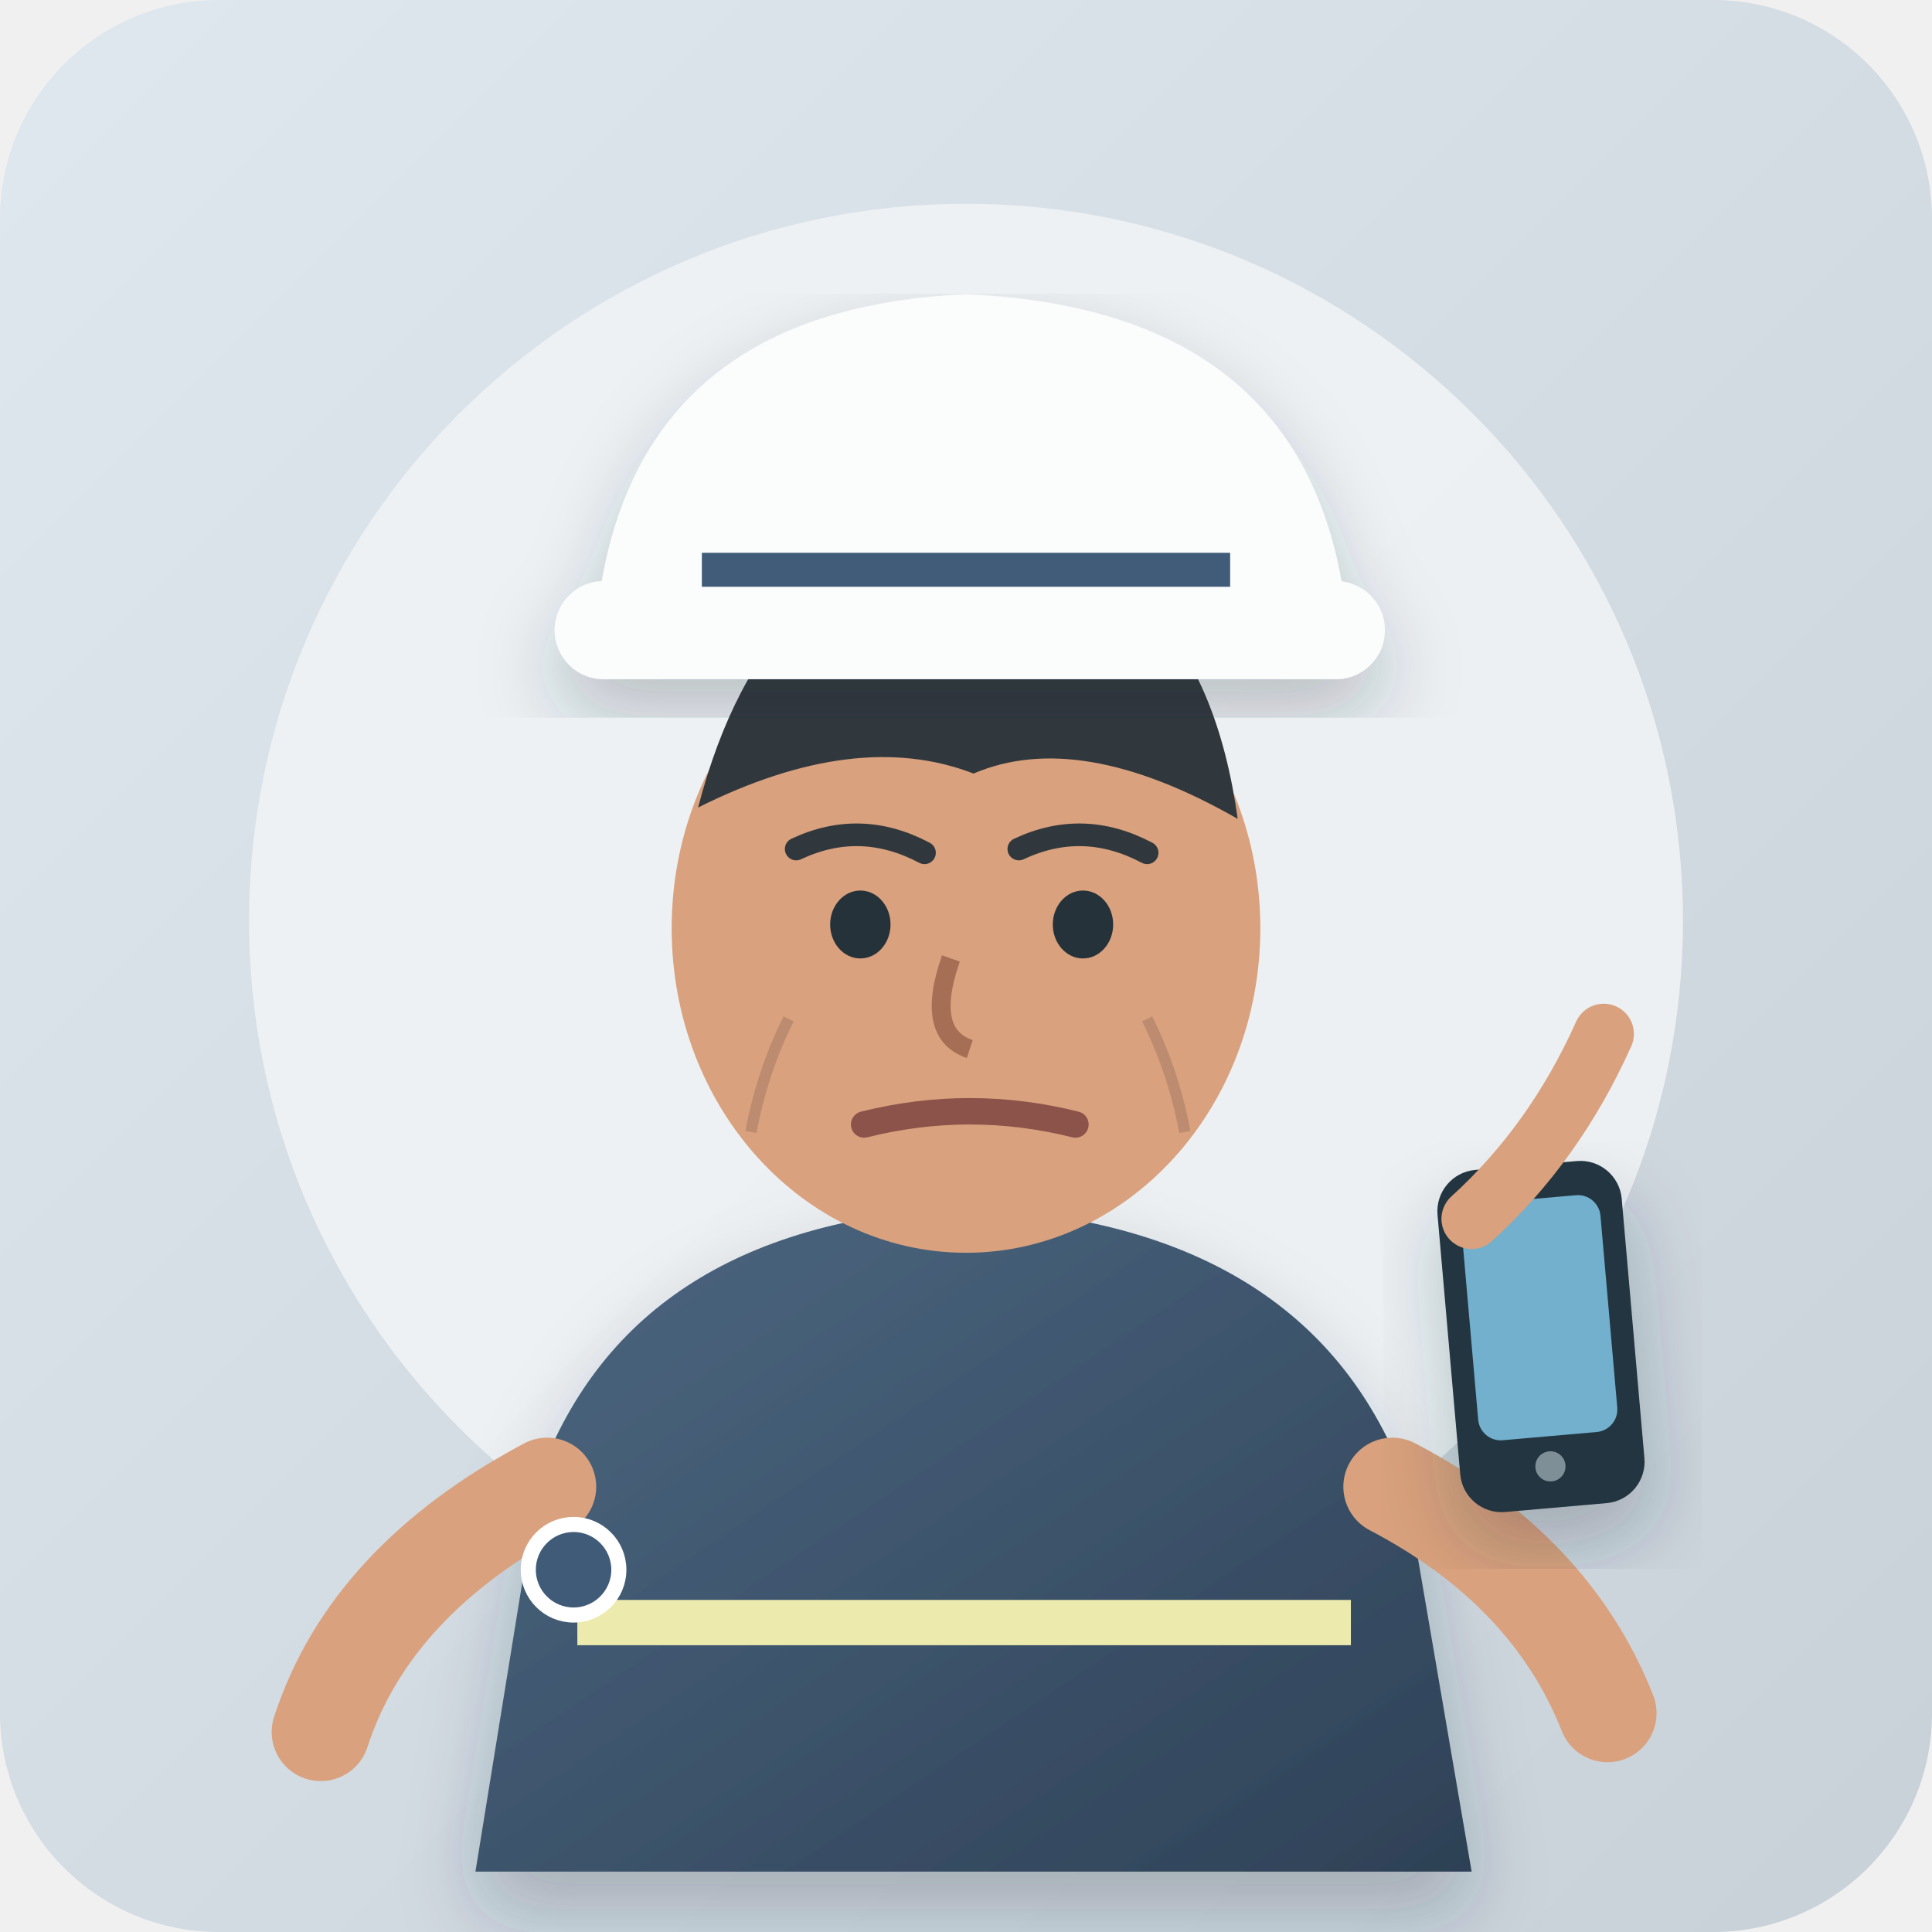
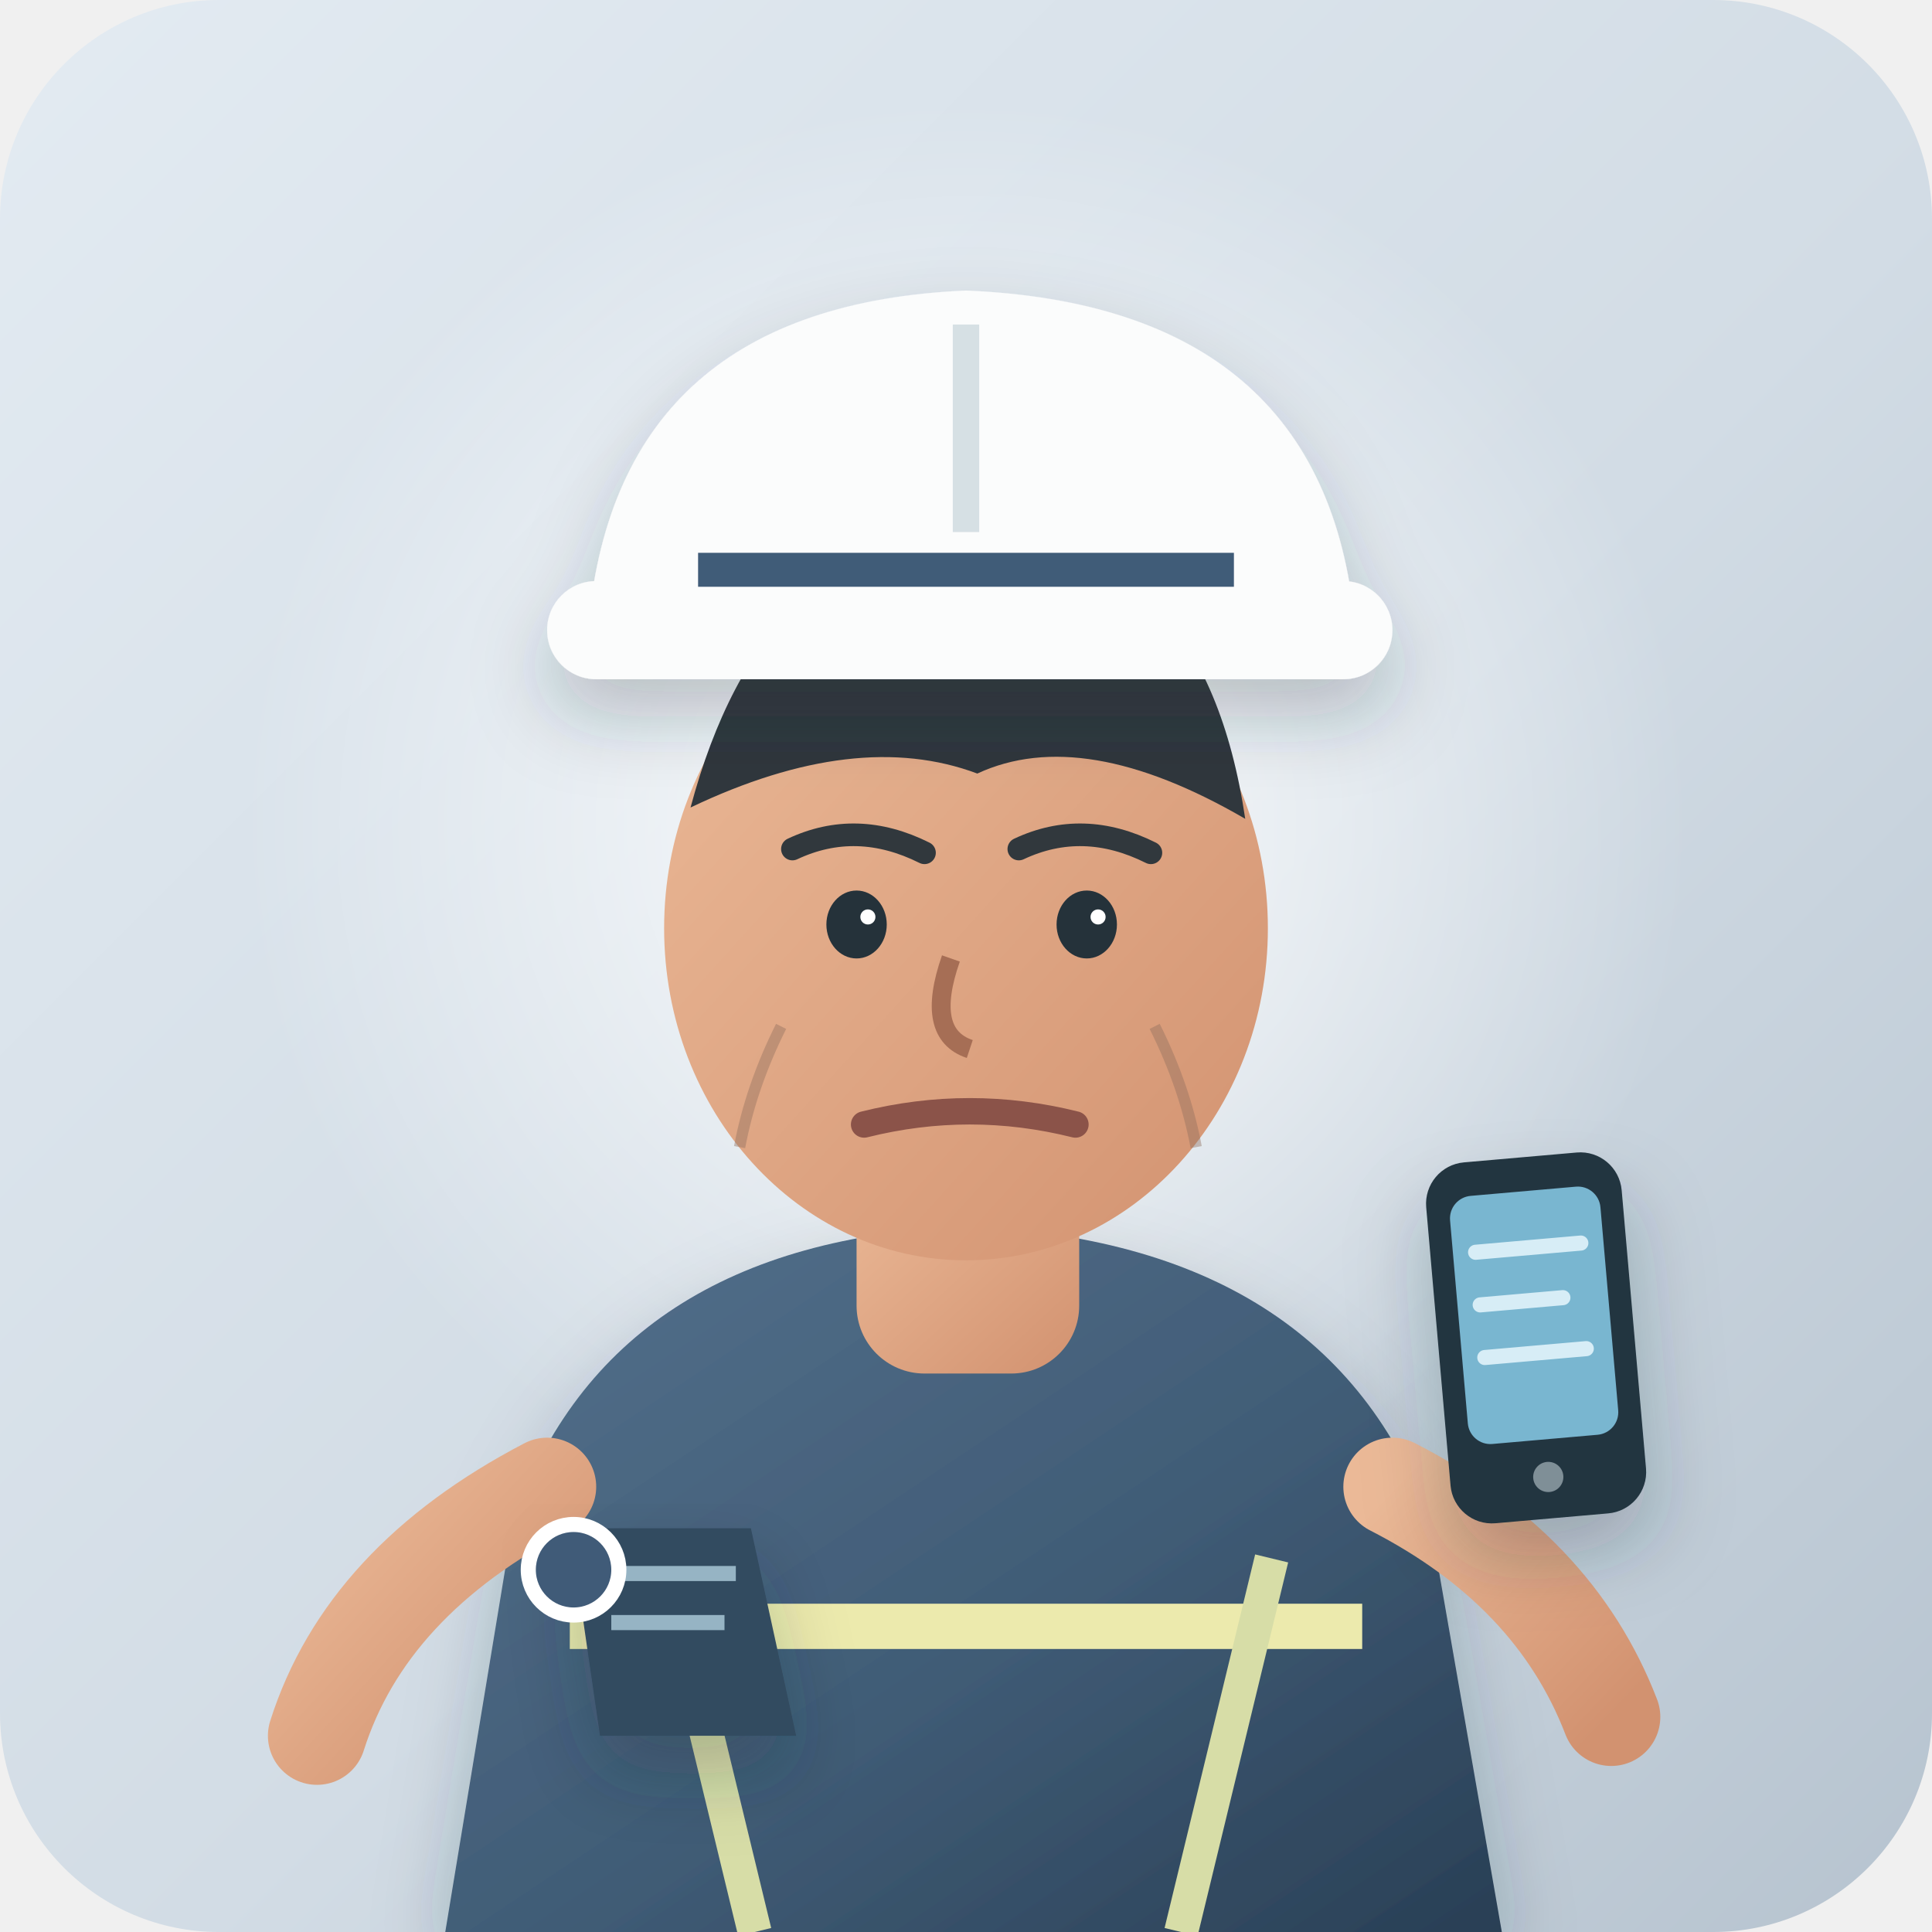
<svg xmlns="http://www.w3.org/2000/svg" width="512" height="512" viewBox="0 0 512 512">
  <defs>
    <linearGradient id="bg" x1="0" y1="0" x2="1" y2="1">
-       <stop stop-color="#dfe7ef" />
-       <stop offset="1" stop-color="#c8d0d8" />
+       <stop stop-color="#e3ebf2" />
+       <stop offset=".55" stop-color="#d2dce5" />
+       <stop offset="1" stop-color="#b6c3cf" />
    </linearGradient>
+     <radialGradient id="halo">
+       <stop stop-color="#ffffff" stop-opacity=".92" />
+       <stop offset="1" stop-color="#ffffff" stop-opacity="0" />
+     </radialGradient>
    <linearGradient id="j" x1="0" y1="0" x2="1" y2="1">
-       <stop stop-color="#4d6882" />
-       <stop offset="1" stop-color="#2e4156" />
+       <stop stop-color="#55718d" />
+       <stop offset=".55" stop-color="#405c76" />
+       <stop offset="1" stop-color="#293f55" />
    </linearGradient>
-     <filter id="s">
+     <linearGradient id="skin" x1="0" y1="0" x2="1" y2="1">
+       <stop stop-color="#ebb997" />
+       <stop offset="1" stop-color="#d29270" />
+     </linearGradient>
+     <filter id="s" x="-30%" y="-30%" width="180%" height="190%">
      <feDropShadow dx="0" dy="10" stdDeviation="10" flood-color="#213443" flood-opacity=".25" />
    </filter>
  </defs>
  <rect width="512" height="512" rx="58" fill="url(#bg)" />
-   <circle cx="256" cy="244" r="190" fill="#f0f3f5" opacity=".9" />
+   <circle cx="256" cy="218" r="194" fill="url(#halo)" />
  <g filter="url(#s)">
-     <path d="M126 496l17-105q25-67 113-71q90 4 116 71l18 105Z" fill="url(#j)" />
-     <path d="M153 430h205" stroke="#eceaad" stroke-width="12" />
+     <path d="M118 512l18-109q26-74 120-78q96 4 123 78l19 109Z" fill="url(#j)" />
+     <path d="M151 431h210" stroke="#eceaad" stroke-width="12" />
+     <path d="M176 413l24 99M337 413l-24 99" stroke="#d7dda7" stroke-width="9" />
  </g>
-   <ellipse cx="256" cy="246" rx="78" ry="86" fill="#d9a17d" />
-   <path d="M185 214q18-69 73-72q60 3 70 75q-42-24-70-12q-31-12-73 9Z" fill="#30373d" />
-   <ellipse cx="228" cy="245" rx="8" ry="9" fill="#25323a" />
-   <ellipse cx="287" cy="245" rx="8" ry="9" fill="#25323a" />
-   <path d="M211 225q17-8 34 1M270 225q17-8 34 1" fill="none" stroke="#31383d" stroke-width="6" stroke-linecap="round" />
+   <rect x="227" y="309" width="59" height="55" rx="18" fill="url(#skin)" />
+   <ellipse cx="256" cy="246" rx="80" ry="88" fill="url(#skin)" />
+   <path d="M183 214q19-71 75-74q61 3 72 77q-43-25-71-12q-32-12-76 9Z" fill="#30373d" />
+   <ellipse cx="227" cy="245" rx="8" ry="9" fill="#25323a" />
+   <ellipse cx="288" cy="245" rx="8" ry="9" fill="#25323a" />
+   <circle cx="230" cy="243" r="2" fill="#fff" />
+   <circle cx="291" cy="243" r="2" fill="#fff" />
+   <path d="M210 225q17-8 35 1M270 225q17-8 35 1" fill="none" stroke="#31383d" stroke-width="6" stroke-linecap="round" />
  <path d="M252 254q-7 20 5 24" fill="none" stroke="#a66e55" stroke-width="5" />
  <path d="M229 298q28-7 56 0" fill="none" stroke="#8b5349" stroke-width="7" stroke-linecap="round" />
-   <path d="M209 270q-7 14-10 30M304 270q7 14 10 30" fill="none" stroke="#9b735f" stroke-width="3" opacity=".45" />
+   <path d="M207 272q-8 16-11 32M306 272q8 16 11 32" fill="none" stroke="#8f6e5d" stroke-width="3" opacity=".42" />
  <g filter="url(#s)">
-     <path d="M158 165q8-83 98-87q93 4 101 87Z" fill="#fbfcfc" />
-     <rect x="147" y="154" width="220" height="26" rx="13" fill="#fbfcfc" />
-     <path d="M186 151h140" stroke="#405b78" stroke-width="9" />
+     <path d="M156 165q8-84 100-88q95 4 103 88Z" fill="#fbfcfc" />
+     <rect x="145" y="154" width="224" height="26" rx="13" fill="#fbfcfc" />
+     <path d="M185 151h142" stroke="#405b78" stroke-width="9" />
+     <path d="M256 86v55" stroke="#d6e0e4" stroke-width="7" />
  </g>
-   <path d="M145 394q-47 25-60 65" stroke="#d9a17d" stroke-width="26" stroke-linecap="round" />
-   <path d="M369 394q42 22 57 60" stroke="#d9a17d" stroke-width="26" stroke-linecap="round" />
-   <g transform="translate(380 311) rotate(-5)" filter="url(#s)">
-     <rect width="49" height="91" rx="11" fill="#243541" />
-     <rect x="6" y="9" width="37" height="63" rx="6" fill="#72b0cd" />
-     <circle cx="24" cy="80" r="4" fill="#7f8f97" />
+   <path d="M145 394q-48 25-61 66" stroke="url(#skin)" stroke-width="26" stroke-linecap="round" />
+   <path d="M369 394q43 22 58 61" stroke="url(#skin)" stroke-width="26" stroke-linecap="round" />
+   <g transform="translate(377 309) rotate(-5)" filter="url(#s)">
+     <rect width="52" height="96" rx="11" fill="#243541" />
+     <rect x="6" y="9" width="40" height="66" rx="6" fill="#79b6d0" />
+     <path d="M12 24h28M12 38h22M12 52h27" stroke="#d7edf6" stroke-width="4" stroke-linecap="round" />
+     <circle cx="26" cy="85" r="4" fill="#7f8f97" />
  </g>
-   <path d="M390 323q22-20 35-49" stroke="#d9a17d" stroke-width="16" stroke-linecap="round" />
+   <g transform="translate(151 405)" filter="url(#s)">
+     <path d="M0 0h48l12 55H8Z" fill="#334c61" />
+     <path d="M9 12h35M11 25h30" stroke="#96b4c4" stroke-width="4" />
+   </g>
  <circle cx="152" cy="416" r="12" fill="#405b78" stroke="#fff" stroke-width="4" />
</svg>
